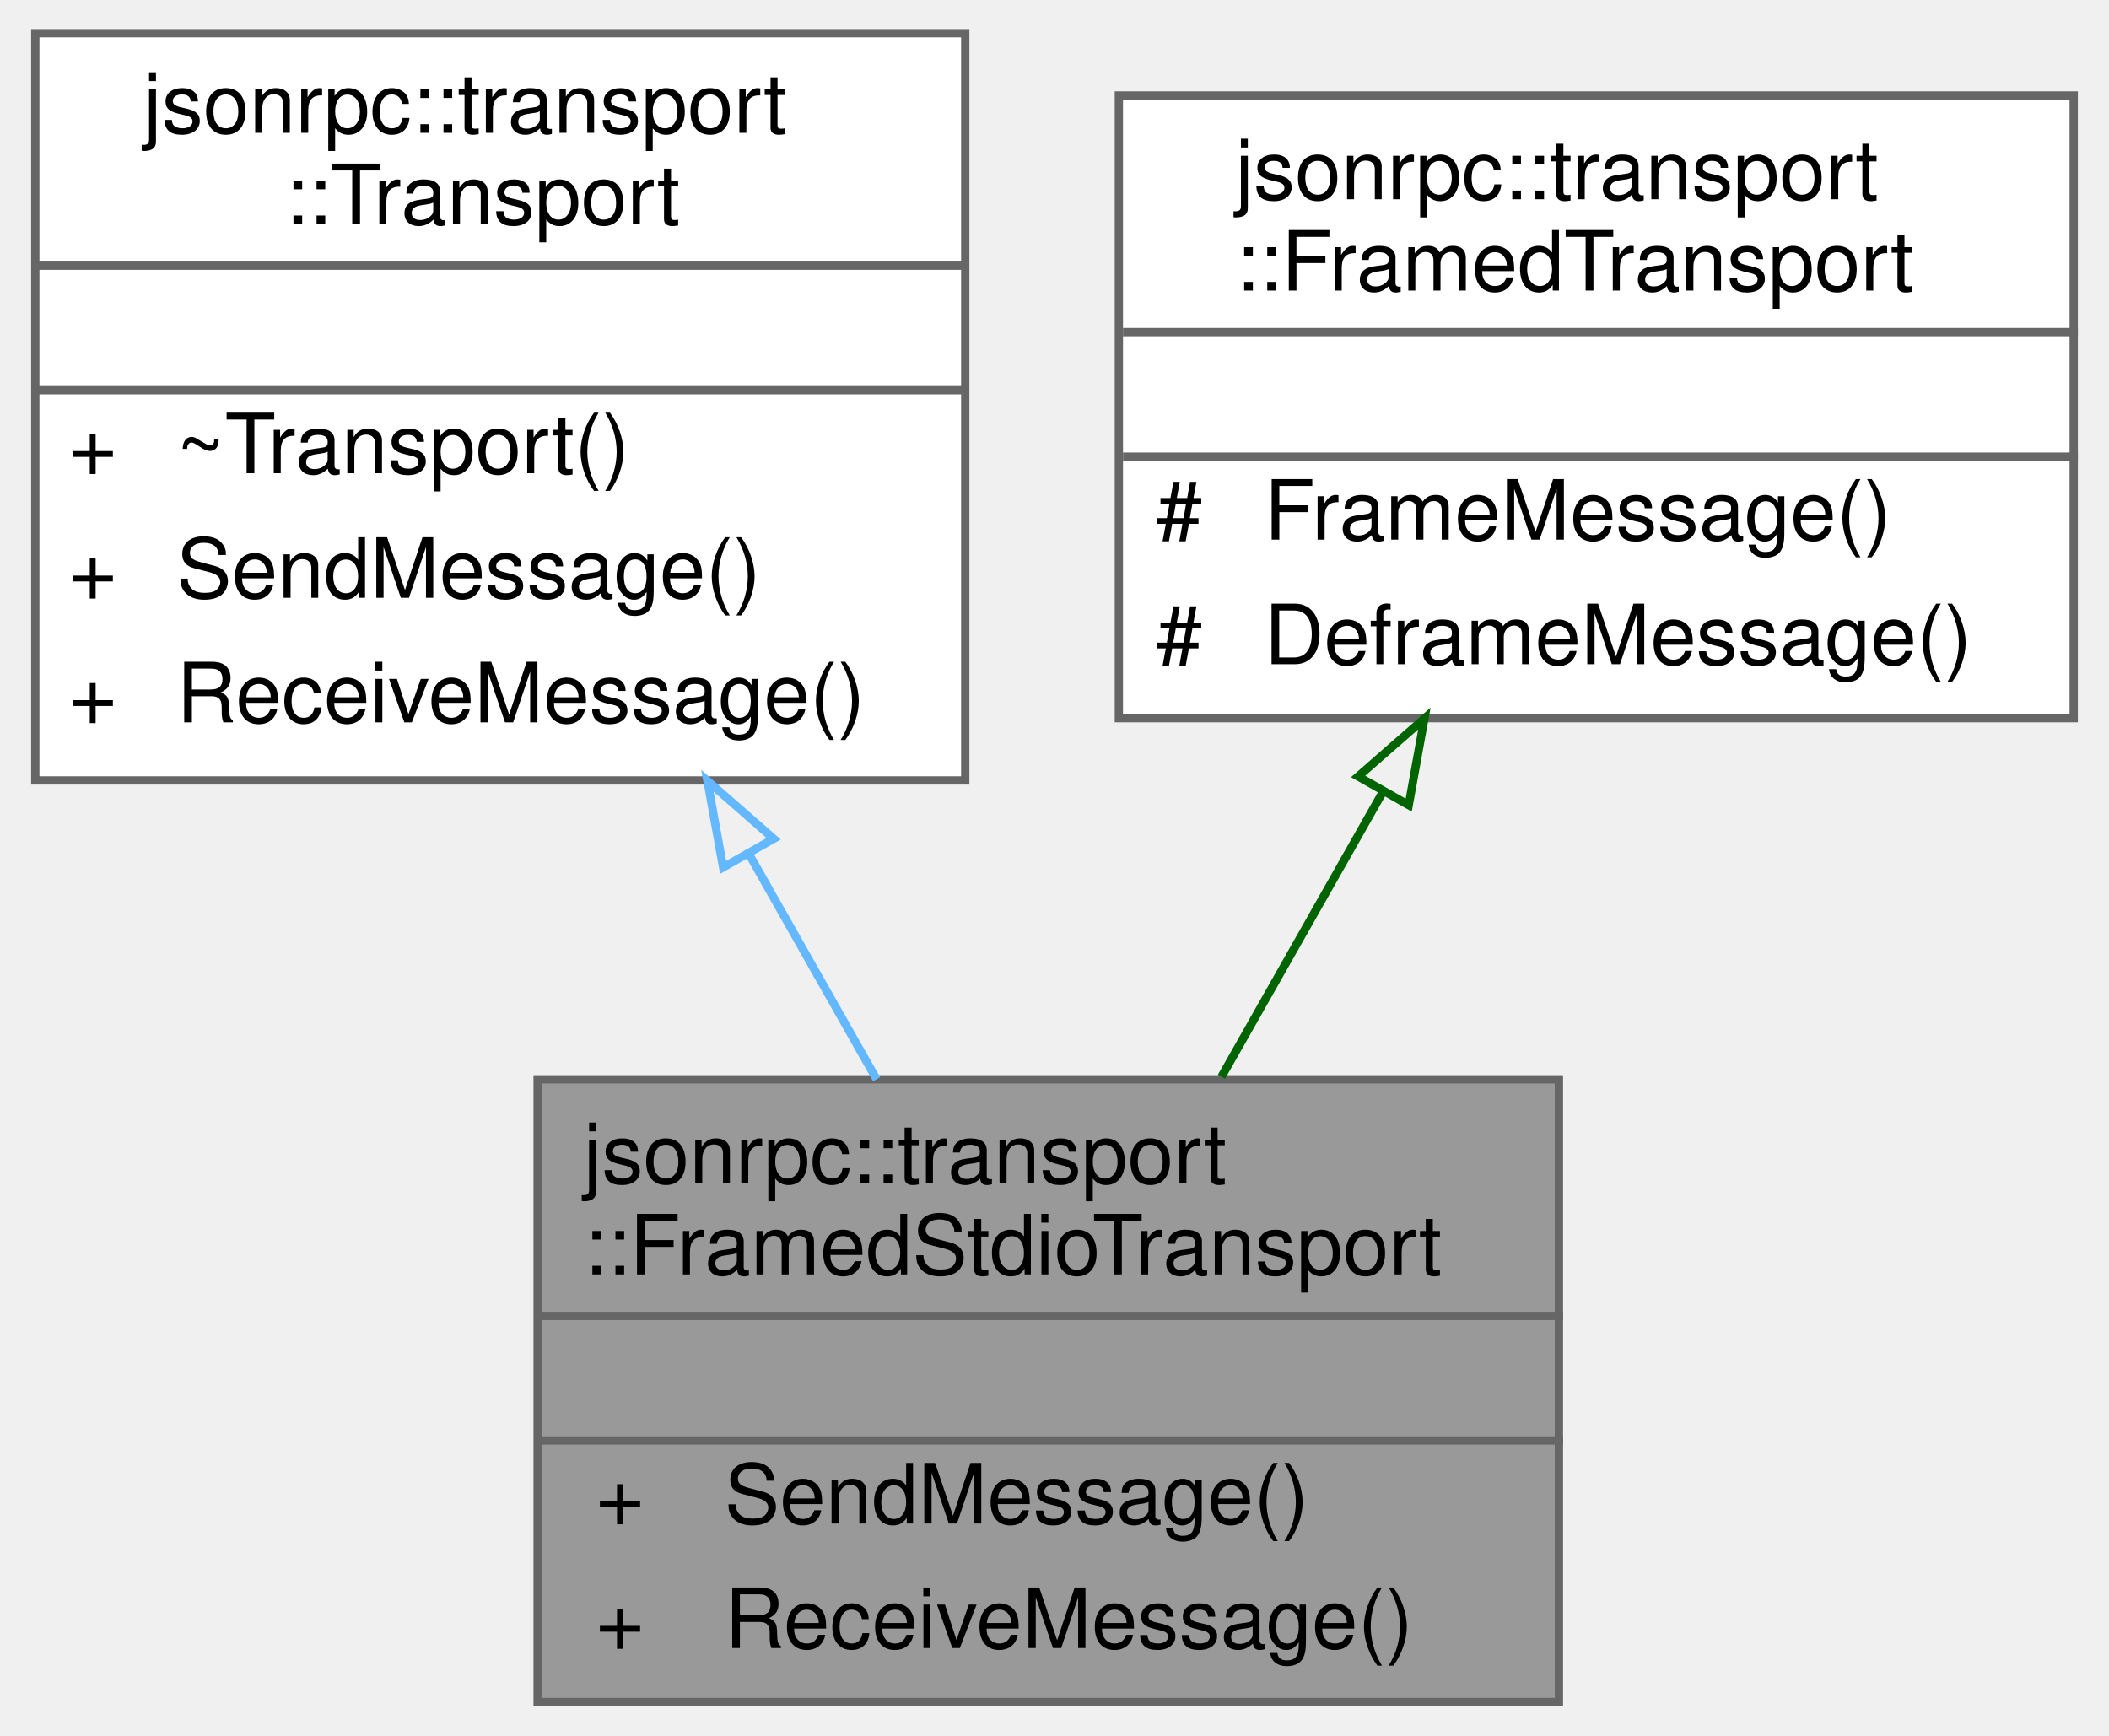
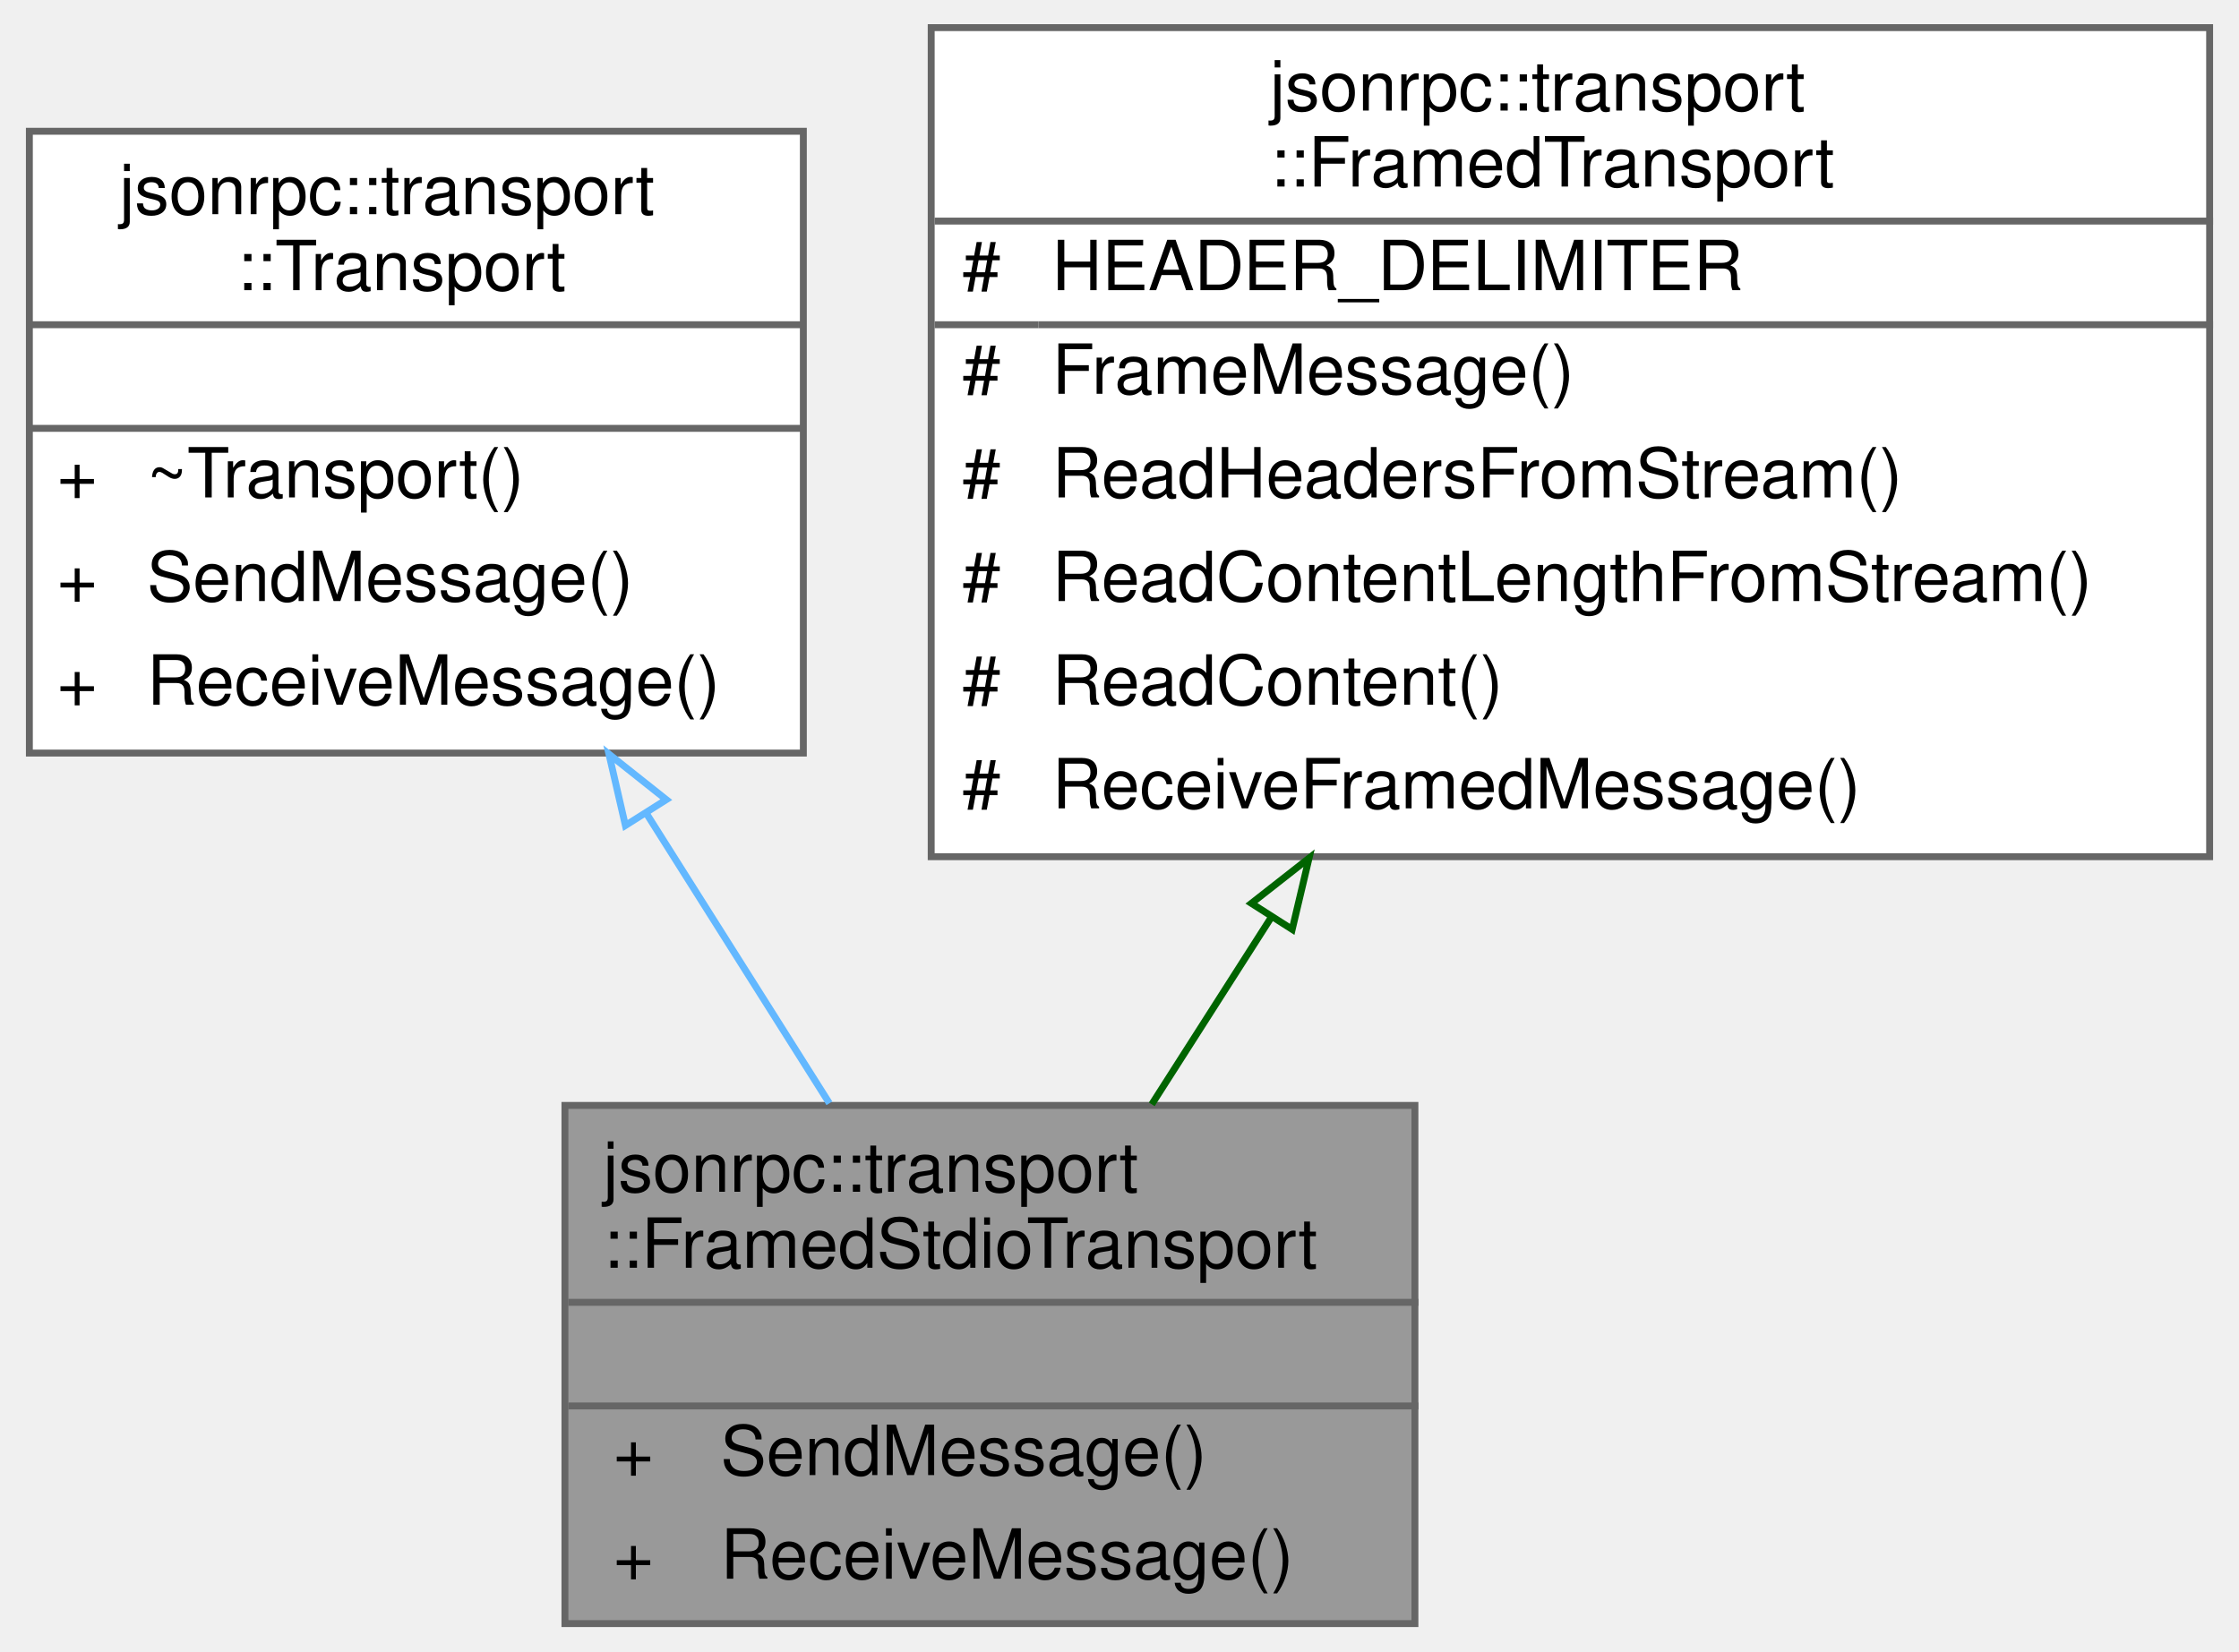
- <svg xmlns="http://www.w3.org/2000/svg" xmlns:xlink="http://www.w3.org/1999/xlink" width="254pt" height="209pt" viewBox="0.00 0.00 253.50 209.00">
-   <g id="graph0" class="graph" transform="scale(1 1) rotate(0) translate(4 205)">
+ <svg xmlns="http://www.w3.org/2000/svg" xmlns:xlink="http://www.w3.org/1999/xlink" width="324pt" height="239pt" viewBox="0.00 0.00 323.50 239.00">
+   <g id="graph0" class="graph" transform="scale(1 1) rotate(0) translate(4 235)">
    <g id="Node000001" class="node">
      <g id="a_Node000001">
        <a xlink:title="Transport layer using framed messaging over standard I/O for JSON-RPC communication.">
-           <polygon fill="#999999" stroke="transparent" points="183.5,-75 60.5,-75 60.5,0 183.5,0 183.5,-75" />
-           <text text-anchor="start" x="66" y="-62.5" font-family="Helvetica,sans-Serif" font-size="10.00">jsonrpc::transport</text>
-           <text text-anchor="start" x="66" y="-51.5" font-family="Helvetica,sans-Serif" font-size="10.00">::FramedStdioTransport</text>
-           <text text-anchor="start" x="120.5" y="-36.5" font-family="Helvetica,sans-Serif" font-size="10.00"> </text>
-           <text text-anchor="start" x="67.5" y="-21.5" font-family="Helvetica,sans-Serif" font-size="10.00">+</text>
-           <text text-anchor="start" x="83" y="-21.5" font-family="Helvetica,sans-Serif" font-size="10.00">SendMessage()</text>
-           <text text-anchor="start" x="67.5" y="-6.5" font-family="Helvetica,sans-Serif" font-size="10.00">+</text>
-           <text text-anchor="start" x="83" y="-6.5" font-family="Helvetica,sans-Serif" font-size="10.00">ReceiveMessage()</text>
-           <polygon fill="#666666" stroke="#666666" points="61,-46.5 61,-46.5 184,-46.5 184,-46.5 61,-46.5" />
-           <polygon fill="#666666" stroke="#666666" points="61,-31.5 61,-31.5 184,-31.5 184,-31.5 61,-31.5" />
-           <polygon fill="none" stroke="#666666" points="60.5,0 60.5,-75 183.5,-75 183.5,0 60.5,0" />
+           <polygon fill="#999999" stroke="transparent" points="200.5,-75 77.5,-75 77.5,0 200.5,0 200.5,-75" />
+           <text text-anchor="start" x="83" y="-62.5" font-family="Helvetica,sans-Serif" font-size="10.00">jsonrpc::transport</text>
+           <text text-anchor="start" x="83" y="-51.5" font-family="Helvetica,sans-Serif" font-size="10.00">::FramedStdioTransport</text>
+           <text text-anchor="start" x="137.5" y="-36.5" font-family="Helvetica,sans-Serif" font-size="10.00"> </text>
+           <text text-anchor="start" x="84.5" y="-21.5" font-family="Helvetica,sans-Serif" font-size="10.00">+</text>
+           <text text-anchor="start" x="100" y="-21.5" font-family="Helvetica,sans-Serif" font-size="10.00">SendMessage()</text>
+           <text text-anchor="start" x="84.5" y="-6.5" font-family="Helvetica,sans-Serif" font-size="10.00">+</text>
+           <text text-anchor="start" x="100" y="-6.5" font-family="Helvetica,sans-Serif" font-size="10.00">ReceiveMessage()</text>
+           <polygon fill="#666666" stroke="#666666" points="78,-46.5 78,-46.5 201,-46.5 201,-46.5 78,-46.5" />
+           <polygon fill="#666666" stroke="#666666" points="78,-31.5 78,-31.5 201,-31.5 201,-31.5 78,-31.5" />
+           <polygon fill="none" stroke="#666666" points="77.5,0 77.5,-75 200.5,-75 200.5,0 77.5,0" />
        </a>
      </g>
    </g>
    <g id="Node000002" class="node">
      <g id="a_Node000002">
        <a xlink:href="classjsonrpc_1_1transport_1_1Transport.html" target="_top" xlink:title="Base class for JSON-RPC transport.">
-           <polygon fill="white" stroke="transparent" points="112,-201 0,-201 0,-111 112,-111 112,-201" />
-           <text text-anchor="start" x="13" y="-189" font-family="Helvetica,sans-Serif" font-size="10.00">jsonrpc::transport</text>
-           <text text-anchor="start" x="30" y="-178" font-family="Helvetica,sans-Serif" font-size="10.00">::Transport</text>
-           <text text-anchor="start" x="54" y="-163" font-family="Helvetica,sans-Serif" font-size="10.00"> </text>
+           <polygon fill="white" stroke="transparent" points="112,-216 0,-216 0,-126 112,-126 112,-216" />
+           <text text-anchor="start" x="13" y="-204" font-family="Helvetica,sans-Serif" font-size="10.00">jsonrpc::transport</text>
+           <text text-anchor="start" x="30" y="-193" font-family="Helvetica,sans-Serif" font-size="10.00">::Transport</text>
+           <text text-anchor="start" x="54" y="-178" font-family="Helvetica,sans-Serif" font-size="10.00"> </text>
+           <text text-anchor="start" x="4" y="-163" font-family="Helvetica,sans-Serif" font-size="10.00">+</text>
+           <text text-anchor="start" x="17" y="-163" font-family="Helvetica,sans-Serif" font-size="10.00">~Transport()</text>
          <text text-anchor="start" x="4" y="-148" font-family="Helvetica,sans-Serif" font-size="10.00">+</text>
-           <text text-anchor="start" x="17" y="-148" font-family="Helvetica,sans-Serif" font-size="10.00">~Transport()</text>
+           <text text-anchor="start" x="17" y="-148" font-family="Helvetica,sans-Serif" font-size="10.00">SendMessage()</text>
          <text text-anchor="start" x="4" y="-133" font-family="Helvetica,sans-Serif" font-size="10.00">+</text>
-           <text text-anchor="start" x="17" y="-133" font-family="Helvetica,sans-Serif" font-size="10.00">SendMessage()</text>
-           <text text-anchor="start" x="4" y="-118" font-family="Helvetica,sans-Serif" font-size="10.00">+</text>
-           <text text-anchor="start" x="17" y="-118" font-family="Helvetica,sans-Serif" font-size="10.00">ReceiveMessage()</text>
+           <text text-anchor="start" x="17" y="-133" font-family="Helvetica,sans-Serif" font-size="10.00">ReceiveMessage()</text>
+           <polygon fill="#666666" stroke="#666666" points="0,-188 0,-188 112,-188 112,-188 0,-188" />
          <polygon fill="#666666" stroke="#666666" points="0,-173 0,-173 112,-173 112,-173 0,-173" />
-           <polygon fill="#666666" stroke="#666666" points="0,-158 0,-158 112,-158 112,-158 0,-158" />
-           <polygon fill="none" stroke="#666666" points="0,-111 0,-201 112,-201 112,-111 0,-111" />
+           <polygon fill="none" stroke="#666666" points="0,-126 0,-216 112,-216 112,-126 0,-126" />
        </a>
      </g>
    </g>
    <g id="edge1_Node000001_Node000002" class="edge">
      <g id="a_edge1_Node000001_Node000002">
        <a xlink:title=" ">
-           <path fill="none" stroke="#63b8ff" d="M85.9,-102.23C91.11,-93.03 96.42,-83.65 101.32,-75.01" />
-           <polygon fill="none" stroke="#63b8ff" points="82.84,-100.53 80.95,-110.96 88.93,-103.98 82.84,-100.53" />
+           <path fill="none" stroke="#63b8ff" d="M89.31,-117.23C98.18,-103.18 107.57,-88.3 115.77,-75.31" />
+           <polygon fill="none" stroke="#63b8ff" points="86.25,-115.52 83.87,-125.85 92.17,-119.26 86.25,-115.52" />
        </a>
      </g>
    </g>
    <g id="Node000003" class="node">
      <g id="a_Node000003">
        <a xlink:href="classjsonrpc_1_1transport_1_1FramedTransport.html" target="_top" xlink:title="Base class for framed transport mechanisms.">
-           <polygon fill="white" stroke="transparent" points="245.5,-193.5 130.5,-193.5 130.5,-118.5 245.5,-118.5 245.5,-193.5" />
-           <text text-anchor="start" x="144.5" y="-181" font-family="Helvetica,sans-Serif" font-size="10.00">jsonrpc::transport</text>
-           <text text-anchor="start" x="144.5" y="-170" font-family="Helvetica,sans-Serif" font-size="10.00">::FramedTransport</text>
-           <text text-anchor="start" x="186.5" y="-155" font-family="Helvetica,sans-Serif" font-size="10.00"> </text>
-           <text text-anchor="start" x="135" y="-140" font-family="Helvetica,sans-Serif" font-size="10.00">#</text>
-           <text text-anchor="start" x="148" y="-140" font-family="Helvetica,sans-Serif" font-size="10.00">FrameMessage()</text>
-           <text text-anchor="start" x="135" y="-125" font-family="Helvetica,sans-Serif" font-size="10.00">#</text>
-           <text text-anchor="start" x="148" y="-125" font-family="Helvetica,sans-Serif" font-size="10.00">DeframeMessage()</text>
-           <polygon fill="#666666" stroke="#666666" points="131,-165 131,-165 246,-165 246,-165 131,-165" />
-           <polygon fill="#666666" stroke="#666666" points="131,-150 131,-150 246,-150 246,-150 131,-150" />
-           <polygon fill="none" stroke="#666666" points="130.5,-118.5 130.5,-193.5 245.5,-193.5 245.5,-118.5 130.5,-118.5" />
+           <polygon fill="white" stroke="transparent" points="315.5,-231 130.5,-231 130.5,-111 315.5,-111 315.5,-231" />
+           <text text-anchor="start" x="179.5" y="-219" font-family="Helvetica,sans-Serif" font-size="10.00">jsonrpc::transport</text>
+           <text text-anchor="start" x="179.5" y="-208" font-family="Helvetica,sans-Serif" font-size="10.00">::FramedTransport</text>
+           <text text-anchor="start" x="135" y="-193" font-family="Helvetica,sans-Serif" font-size="10.00">#</text>
+           <text text-anchor="start" x="148" y="-193" font-family="Helvetica,sans-Serif" font-size="10.00">HEADER_DELIMITER</text>
+           <text text-anchor="start" x="135" y="-178" font-family="Helvetica,sans-Serif" font-size="10.00">#</text>
+           <text text-anchor="start" x="148" y="-178" font-family="Helvetica,sans-Serif" font-size="10.00">FrameMessage()</text>
+           <text text-anchor="start" x="135" y="-163" font-family="Helvetica,sans-Serif" font-size="10.00">#</text>
+           <text text-anchor="start" x="148" y="-163" font-family="Helvetica,sans-Serif" font-size="10.00">ReadHeadersFromStream()</text>
+           <text text-anchor="start" x="135" y="-148" font-family="Helvetica,sans-Serif" font-size="10.00">#</text>
+           <text text-anchor="start" x="148" y="-148" font-family="Helvetica,sans-Serif" font-size="10.00">ReadContentLengthFromStream()</text>
+           <text text-anchor="start" x="135" y="-133" font-family="Helvetica,sans-Serif" font-size="10.00">#</text>
+           <text text-anchor="start" x="148" y="-133" font-family="Helvetica,sans-Serif" font-size="10.00">ReadContent()</text>
+           <text text-anchor="start" x="135" y="-118" font-family="Helvetica,sans-Serif" font-size="10.00">#</text>
+           <text text-anchor="start" x="148" y="-118" font-family="Helvetica,sans-Serif" font-size="10.00">ReceiveFramedMessage()</text>
+           <polygon fill="#666666" stroke="#666666" points="131,-203 131,-203 316,-203 316,-203 131,-203" />
+           <polygon fill="#666666" stroke="#666666" points="131,-188 131,-188 146,-188 146,-188 131,-188" />
+           <polygon fill="#666666" stroke="#666666" points="146,-188 146,-188 316,-188 316,-188 146,-188" />
+           <polygon fill="none" stroke="#666666" points="130.5,-111 130.5,-231 315.5,-231 315.5,-111 130.5,-111" />
        </a>
      </g>
    </g>
    <g id="edge2_Node000001_Node000003" class="edge">
      <g id="a_edge2_Node000001_Node000003">
        <a xlink:title=" ">
-           <path fill="none" stroke="darkgreen" d="M162.25,-109.54C155.82,-98.2 149.01,-86.18 142.86,-75.31" />
-           <polygon fill="none" stroke="darkgreen" points="159.32,-111.48 167.3,-118.46 165.41,-108.03 159.32,-111.48" />
+           <path fill="none" stroke="darkgreen" d="M179.71,-102.23C173.75,-92.9 167.83,-83.63 162.42,-75.16" />
+           <polygon fill="none" stroke="darkgreen" points="176.84,-104.25 185.18,-110.79 182.74,-100.48 176.84,-104.25" />
        </a>
      </g>
    </g>
  </g>
</svg>
